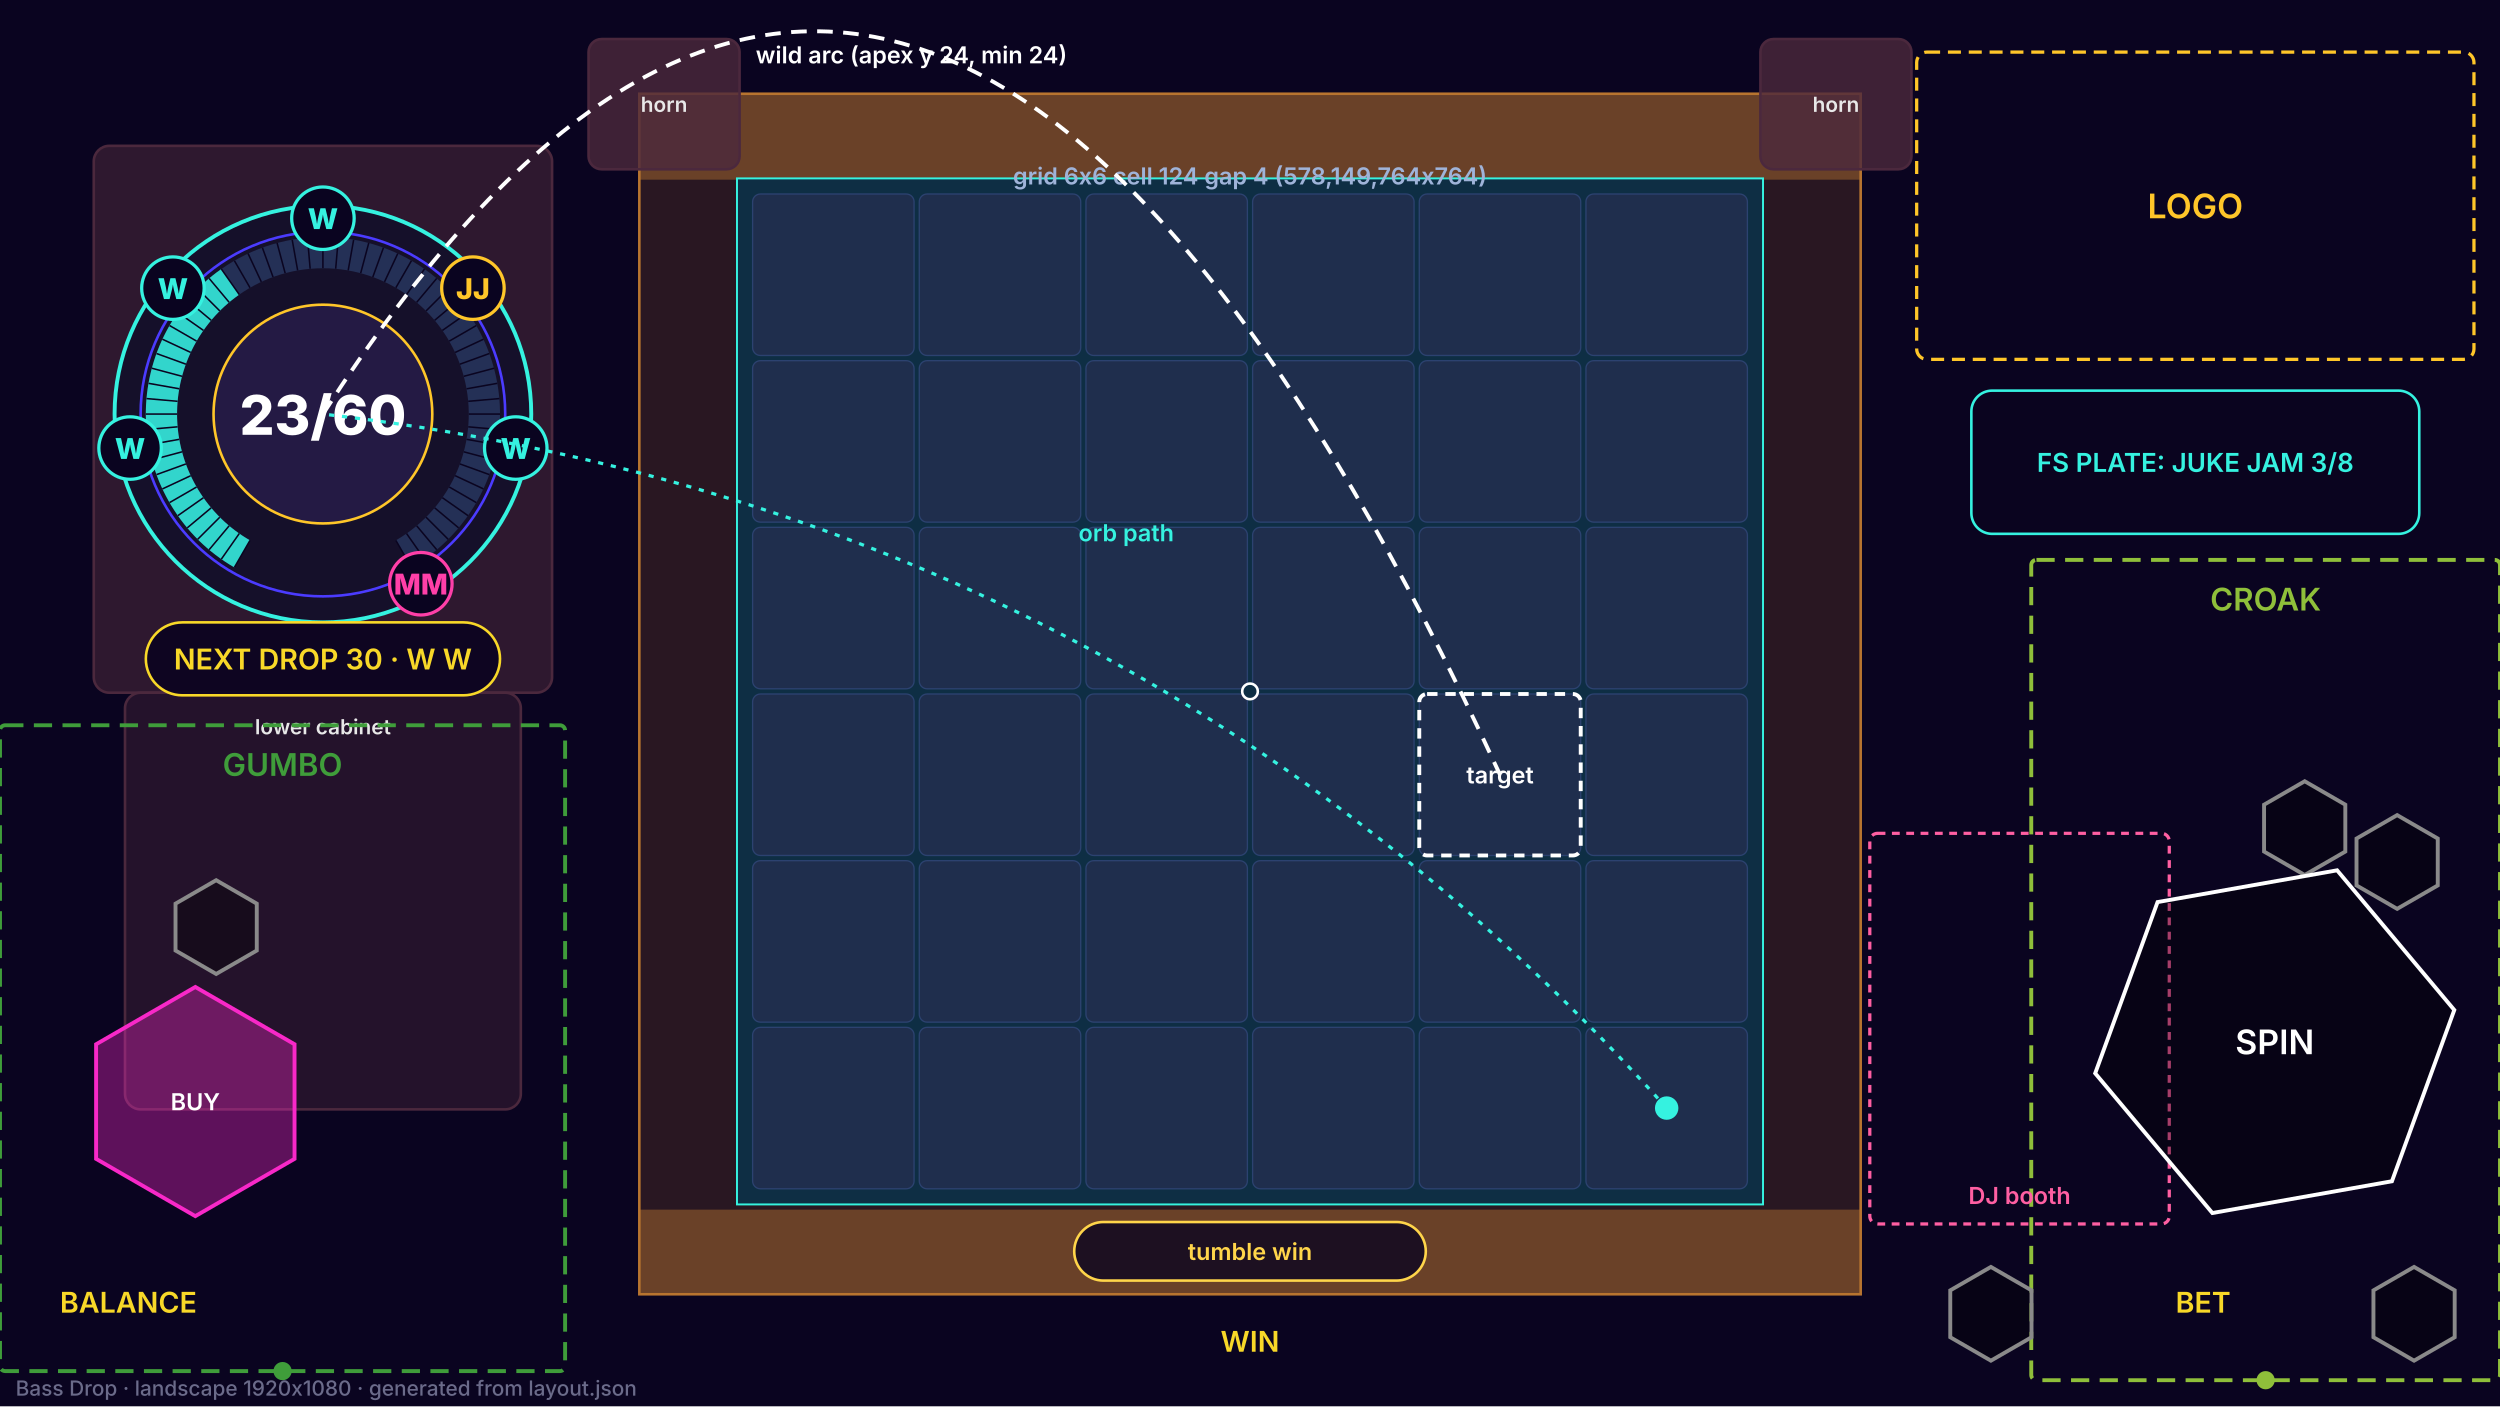
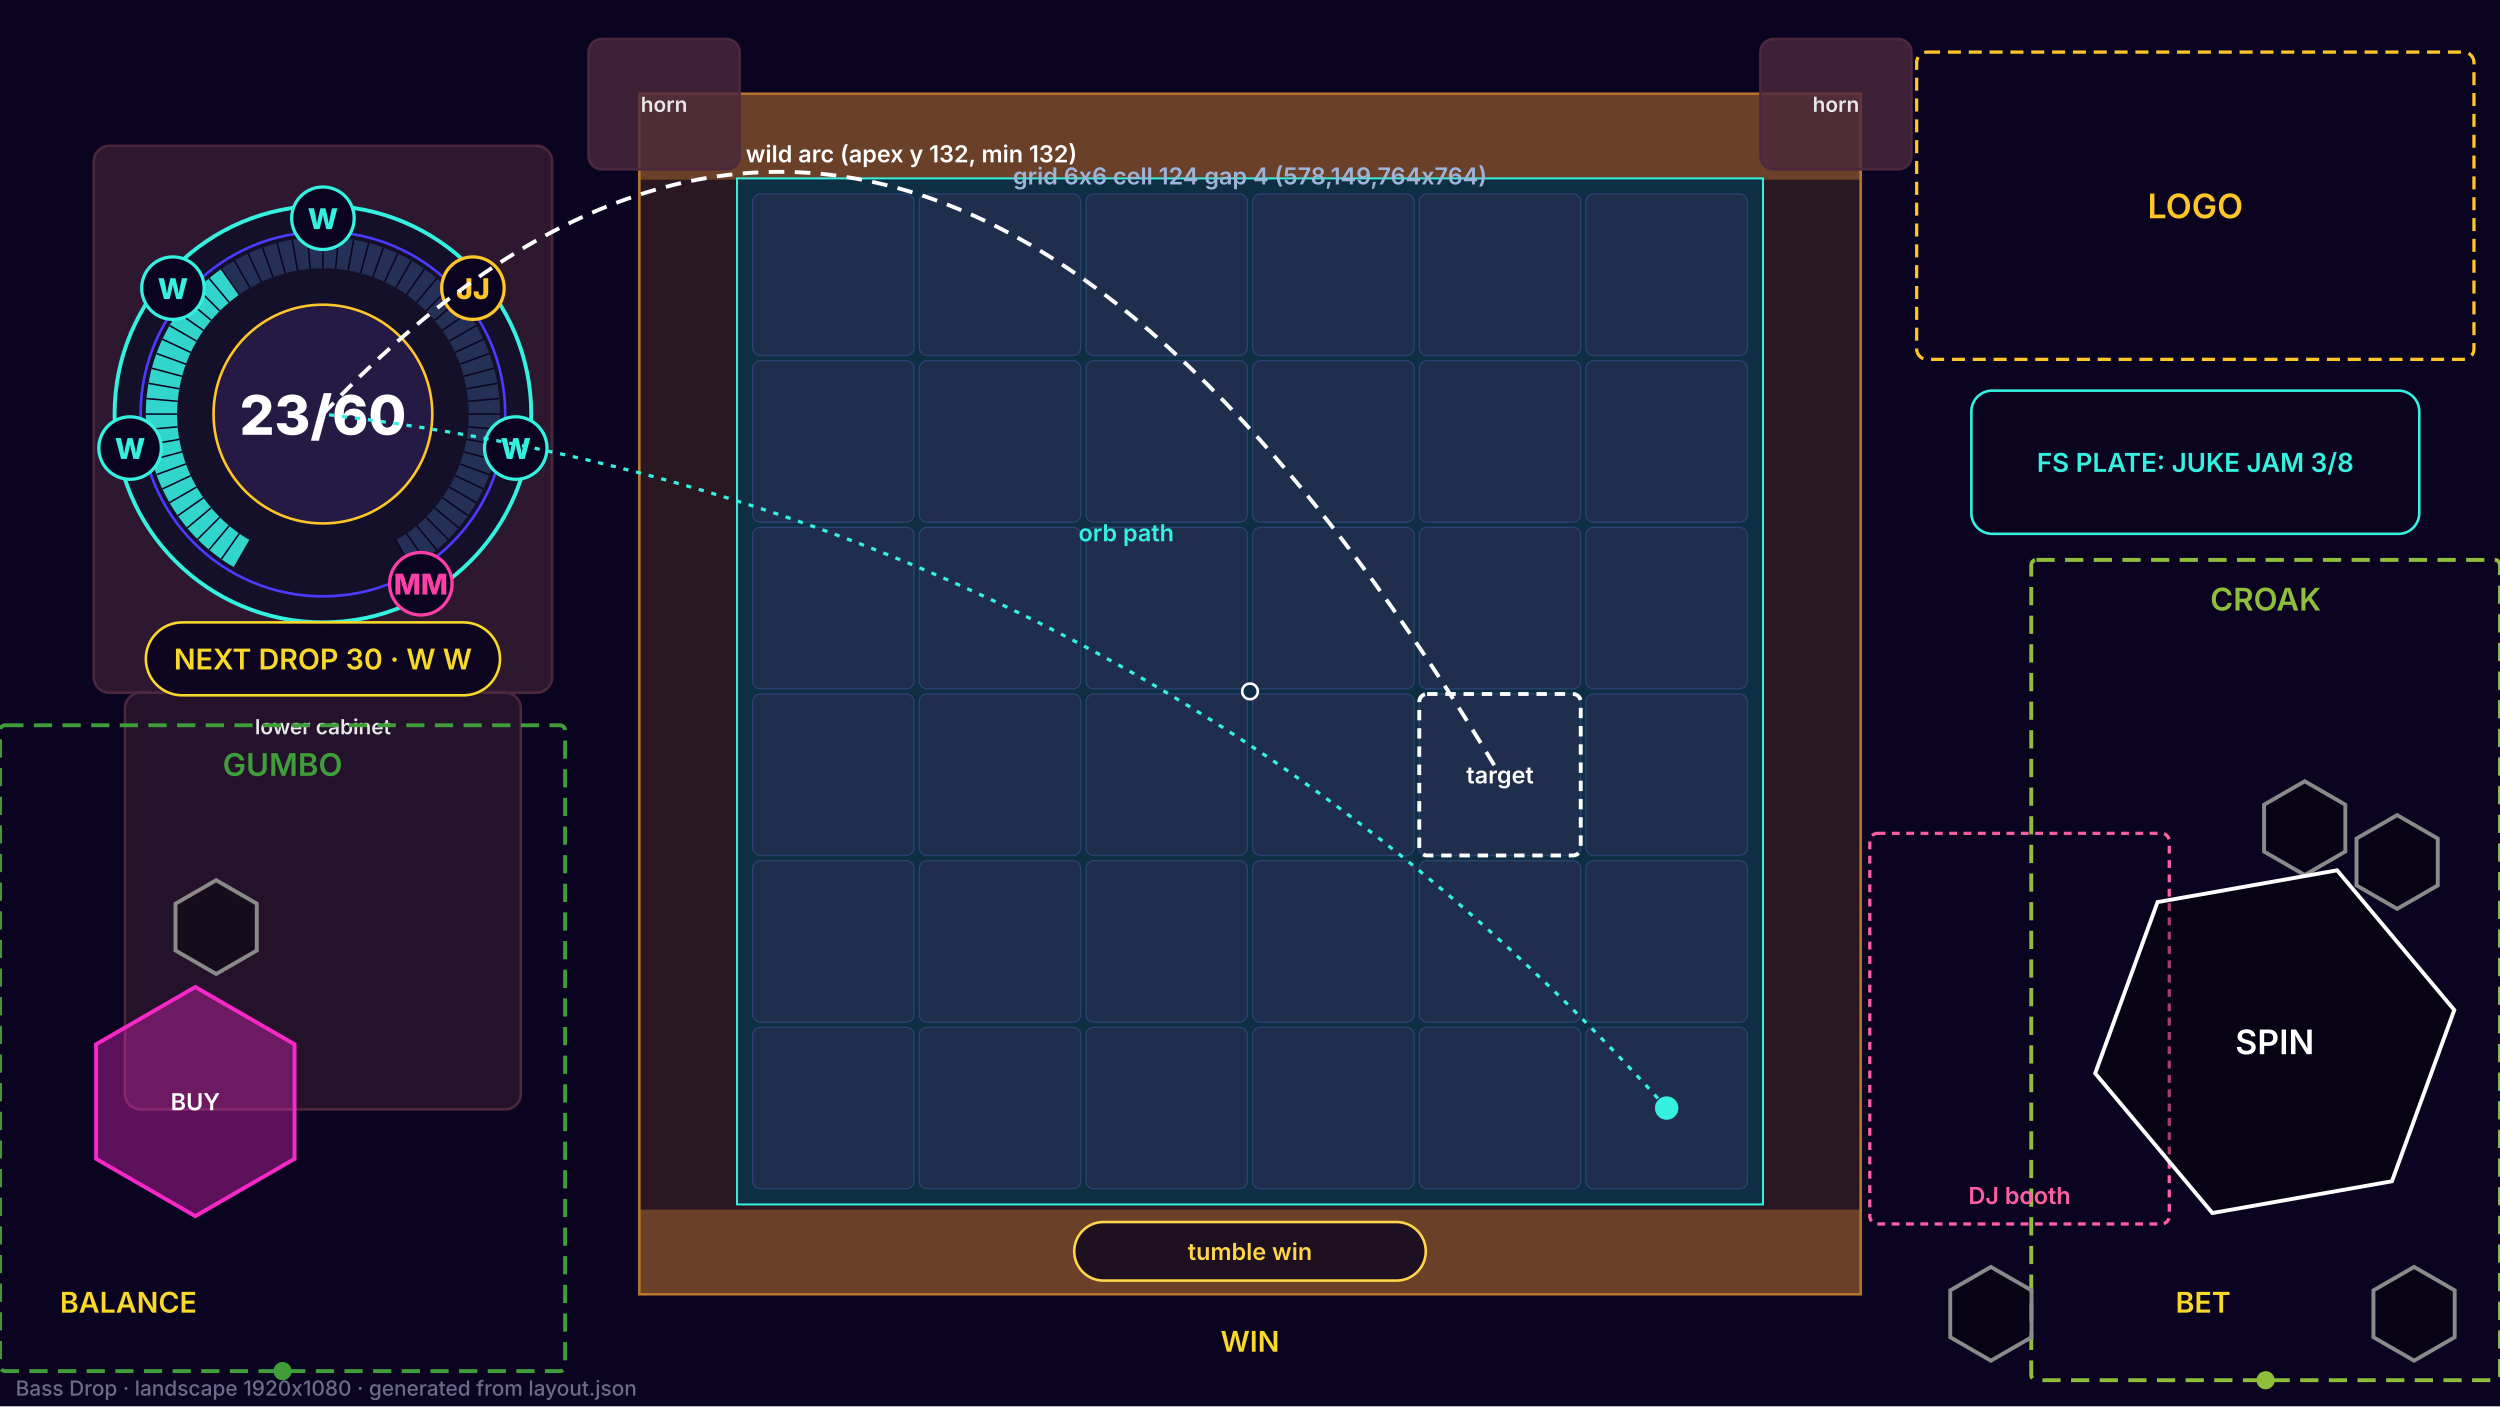
<svg xmlns="http://www.w3.org/2000/svg" viewBox="0 0 1920 1080" width="1920" height="1080">
  <rect width="1920" height="1080" fill="#0a0420" />
  <rect x="491" y="72" width="938" height="922" rx="0" fill="#b8742f" fill-opacity="0.18" stroke="#b8742f" stroke-width="2" />
  <rect x="491" y="72" width="938" height="66" rx="0" fill="#b8742f" fill-opacity="0.45" stroke="#b8742f" stroke-width="0" />
  <rect x="491" y="929" width="938" height="65" rx="0" fill="#b8742f" fill-opacity="0.45" stroke="#b8742f" stroke-width="0" />
  <rect x="566" y="137" width="788" height="788" rx="0" fill="#0c3149" fill-opacity="0.9" stroke="#35f2e0" stroke-width="1.5" />
  <rect x="578" y="149" width="124" height="124" rx="6.0" fill="#1f2e4d" fill-opacity="1" stroke="#2c4270" stroke-width="1" />
  <rect x="578" y="277" width="124" height="124" rx="6.0" fill="#1f2e4d" fill-opacity="1" stroke="#2c4270" stroke-width="1" />
  <rect x="578" y="405" width="124" height="124" rx="6.0" fill="#1f2e4d" fill-opacity="1" stroke="#2c4270" stroke-width="1" />
  <rect x="578" y="533" width="124" height="124" rx="6.0" fill="#1f2e4d" fill-opacity="1" stroke="#2c4270" stroke-width="1" />
  <rect x="578" y="661" width="124" height="124" rx="6.0" fill="#1f2e4d" fill-opacity="1" stroke="#2c4270" stroke-width="1" />
  <rect x="578" y="789" width="124" height="124" rx="6.0" fill="#1f2e4d" fill-opacity="1" stroke="#2c4270" stroke-width="1" />
  <rect x="706" y="149" width="124" height="124" rx="6.0" fill="#1f2e4d" fill-opacity="1" stroke="#2c4270" stroke-width="1" />
  <rect x="706" y="277" width="124" height="124" rx="6.0" fill="#1f2e4d" fill-opacity="1" stroke="#2c4270" stroke-width="1" />
  <rect x="706" y="405" width="124" height="124" rx="6.0" fill="#1f2e4d" fill-opacity="1" stroke="#2c4270" stroke-width="1" />
  <rect x="706" y="533" width="124" height="124" rx="6.0" fill="#1f2e4d" fill-opacity="1" stroke="#2c4270" stroke-width="1" />
  <rect x="706" y="661" width="124" height="124" rx="6.0" fill="#1f2e4d" fill-opacity="1" stroke="#2c4270" stroke-width="1" />
  <rect x="706" y="789" width="124" height="124" rx="6.0" fill="#1f2e4d" fill-opacity="1" stroke="#2c4270" stroke-width="1" />
  <rect x="834" y="149" width="124" height="124" rx="6.0" fill="#1f2e4d" fill-opacity="1" stroke="#2c4270" stroke-width="1" />
  <rect x="834" y="277" width="124" height="124" rx="6.0" fill="#1f2e4d" fill-opacity="1" stroke="#2c4270" stroke-width="1" />
  <rect x="834" y="405" width="124" height="124" rx="6.0" fill="#1f2e4d" fill-opacity="1" stroke="#2c4270" stroke-width="1" />
  <rect x="834" y="533" width="124" height="124" rx="6.0" fill="#1f2e4d" fill-opacity="1" stroke="#2c4270" stroke-width="1" />
  <rect x="834" y="661" width="124" height="124" rx="6.0" fill="#1f2e4d" fill-opacity="1" stroke="#2c4270" stroke-width="1" />
  <rect x="834" y="789" width="124" height="124" rx="6.0" fill="#1f2e4d" fill-opacity="1" stroke="#2c4270" stroke-width="1" />
  <rect x="962" y="149" width="124" height="124" rx="6.0" fill="#1f2e4d" fill-opacity="1" stroke="#2c4270" stroke-width="1" />
  <rect x="962" y="277" width="124" height="124" rx="6.0" fill="#1f2e4d" fill-opacity="1" stroke="#2c4270" stroke-width="1" />
  <rect x="962" y="405" width="124" height="124" rx="6.0" fill="#1f2e4d" fill-opacity="1" stroke="#2c4270" stroke-width="1" />
  <rect x="962" y="533" width="124" height="124" rx="6.0" fill="#1f2e4d" fill-opacity="1" stroke="#2c4270" stroke-width="1" />
  <rect x="962" y="661" width="124" height="124" rx="6.0" fill="#1f2e4d" fill-opacity="1" stroke="#2c4270" stroke-width="1" />
  <rect x="962" y="789" width="124" height="124" rx="6.0" fill="#1f2e4d" fill-opacity="1" stroke="#2c4270" stroke-width="1" />
  <rect x="1090" y="149" width="124" height="124" rx="6.0" fill="#1f2e4d" fill-opacity="1" stroke="#2c4270" stroke-width="1" />
  <rect x="1090" y="277" width="124" height="124" rx="6.0" fill="#1f2e4d" fill-opacity="1" stroke="#2c4270" stroke-width="1" />
  <rect x="1090" y="405" width="124" height="124" rx="6.0" fill="#1f2e4d" fill-opacity="1" stroke="#2c4270" stroke-width="1" />
  <rect x="1090" y="533" width="124" height="124" rx="6.0" fill="#1f2e4d" fill-opacity="1" stroke="#2c4270" stroke-width="1" />
  <rect x="1090" y="661" width="124" height="124" rx="6.0" fill="#1f2e4d" fill-opacity="1" stroke="#2c4270" stroke-width="1" />
  <rect x="1090" y="789" width="124" height="124" rx="6.0" fill="#1f2e4d" fill-opacity="1" stroke="#2c4270" stroke-width="1" />
  <rect x="1218" y="149" width="124" height="124" rx="6.0" fill="#1f2e4d" fill-opacity="1" stroke="#2c4270" stroke-width="1" />
  <rect x="1218" y="277" width="124" height="124" rx="6.0" fill="#1f2e4d" fill-opacity="1" stroke="#2c4270" stroke-width="1" />
  <rect x="1218" y="405" width="124" height="124" rx="6.0" fill="#1f2e4d" fill-opacity="1" stroke="#2c4270" stroke-width="1" />
  <rect x="1218" y="533" width="124" height="124" rx="6.0" fill="#1f2e4d" fill-opacity="1" stroke="#2c4270" stroke-width="1" />
  <rect x="1218" y="661" width="124" height="124" rx="6.0" fill="#1f2e4d" fill-opacity="1" stroke="#2c4270" stroke-width="1" />
  <rect x="1218" y="789" width="124" height="124" rx="6.0" fill="#1f2e4d" fill-opacity="1" stroke="#2c4270" stroke-width="1" />
  <text x="960.0" y="135.0" font-family="Inter,Arial,sans-serif" font-size="18" font-weight="600" fill="#9fb3d9" text-anchor="middle" dominant-baseline="middle">grid 6x6  cell 124 gap 4  (578,149,764x764)</text>
  <rect x="1090" y="533" width="124" height="124" rx="6.0" fill="none" fill-opacity="1.0" stroke="#ffffff" stroke-width="3.0" stroke-dasharray="8.0,6.0" />
  <text x="1152.0" y="595.0" font-family="Inter,Arial,sans-serif" font-size="18" font-weight="600" fill="#ffffff" text-anchor="middle" dominant-baseline="middle">target</text>
  <rect x="452" y="30" width="116" height="100" rx="10" fill="#4b283d" fill-opacity="0.8" stroke="#4b283d" stroke-width="2" />
  <text x="510.0" y="80.0" font-family="Inter,Arial,sans-serif" font-size="16" font-weight="600" fill="#e8e8e8" text-anchor="middle" dominant-baseline="middle">horn</text>
  <rect x="1352" y="30" width="116" height="100" rx="10" fill="#4b283d" fill-opacity="0.8" stroke="#4b283d" stroke-width="2" />
  <text x="1410.0" y="80.0" font-family="Inter,Arial,sans-serif" font-size="16" font-weight="600" fill="#e8e8e8" text-anchor="middle" dominant-baseline="middle">horn</text>
  <rect x="1472" y="40" width="428" height="236" rx="8" fill="none" fill-opacity="1.0" stroke="#ffc629" stroke-width="2.5" stroke-dasharray="10,6" />
  <text x="1686.0" y="158.0" font-family="Inter,Arial,sans-serif" font-size="26" font-weight="600" fill="#ffc629" text-anchor="middle" dominant-baseline="middle">LOGO</text>
  <rect x="72" y="112" width="352" height="420" rx="12" fill="#4b283d" fill-opacity="0.55" stroke="#4b283d" stroke-width="2" />
  <rect x="96" y="532" width="304" height="320" rx="12" fill="#4b283d" fill-opacity="0.4" stroke="#4b283d" stroke-width="2" />
  <text x="248.0" y="558" font-family="Inter,Arial,sans-serif" font-size="16" font-weight="600" fill="#e8e8e8" text-anchor="middle" dominant-baseline="middle">lower cabinet</text>
  <rect x="0" y="557" width="434" height="496" rx="4" fill="none" fill-opacity="1.0" stroke="#3f9d3a" stroke-width="3" stroke-dasharray="14,8" />
  <text x="217.0" y="587" font-family="Inter,Arial,sans-serif" font-size="24" font-weight="600" fill="#3f9d3a" text-anchor="middle" dominant-baseline="middle">GUMBO</text>
  <circle cx="217" cy="1053" r="7" fill="#3f9d3a" />
  <rect x="1560" y="430" width="360" height="630" rx="4" fill="none" fill-opacity="1.0" stroke="#8fbf3a" stroke-width="3" stroke-dasharray="14,8" />
  <text x="1740.0" y="460" font-family="Inter,Arial,sans-serif" font-size="24" font-weight="600" fill="#8fbf3a" text-anchor="middle" dominant-baseline="middle">CROAK</text>
  <circle cx="1740" cy="1060" r="7" fill="#8fbf3a" />
  <rect x="1436" y="640" width="230" height="300" rx="6" fill="none" fill-opacity="1.0" stroke="#ff5fa2" stroke-width="2.5" stroke-dasharray="6,5" />
  <text x="1551.0" y="918" font-family="Inter,Arial,sans-serif" font-size="18" font-weight="600" fill="#ff5fa2" text-anchor="middle" dominant-baseline="middle">DJ booth</text>
  <circle cx="248" cy="318" r="160.0" fill="#15102a" stroke="#35f2e0" stroke-width="3.0" />
  <circle cx="248" cy="318" r="140.0" fill="none" stroke="#4b3bff" stroke-width="2.0" />
  <path d="M186.0,425.4 A124.0,124.0 0 1 1 310.0,425.4" fill="none" stroke="#243056" stroke-width="24.0" />
  <path d="M186.0,425.4 A124.0,124.0 0 0 1 176.9,216.4" fill="none" stroke="#35f2e0" stroke-opacity="0.85" stroke-width="24.0" />
  <line x1="192.0" y1="415.0" x2="180.0" y2="435.8" stroke="#0a0420" stroke-width="1.2" />
  <line x1="183.8" y1="409.7" x2="170.0" y2="429.4" stroke="#0a0420" stroke-width="1.2" />
  <line x1="176.0" y1="403.8" x2="160.6" y2="422.2" stroke="#0a0420" stroke-width="1.2" />
  <line x1="168.8" y1="397.2" x2="151.8" y2="414.2" stroke="#0a0420" stroke-width="1.2" />
  <line x1="162.2" y1="390.0" x2="143.8" y2="405.4" stroke="#0a0420" stroke-width="1.2" />
  <line x1="156.3" y1="382.2" x2="136.6" y2="396.0" stroke="#0a0420" stroke-width="1.2" />
  <line x1="151.0" y1="374.0" x2="130.2" y2="386.0" stroke="#0a0420" stroke-width="1.2" />
  <line x1="146.5" y1="365.3" x2="124.7" y2="375.5" stroke="#0a0420" stroke-width="1.2" />
  <line x1="142.8" y1="356.3" x2="120.2" y2="364.5" stroke="#0a0420" stroke-width="1.2" />
  <line x1="139.8" y1="347.0" x2="116.6" y2="353.2" stroke="#0a0420" stroke-width="1.2" />
  <line x1="137.7" y1="337.4" x2="114.1" y2="341.6" stroke="#0a0420" stroke-width="1.2" />
  <line x1="136.4" y1="327.8" x2="112.5" y2="329.9" stroke="#0a0420" stroke-width="1.2" />
  <line x1="136.0" y1="318.0" x2="112.0" y2="318.0" stroke="#0a0420" stroke-width="1.2" />
  <line x1="136.4" y1="308.2" x2="112.5" y2="306.1" stroke="#0a0420" stroke-width="1.2" />
  <line x1="137.7" y1="298.6" x2="114.1" y2="294.4" stroke="#0a0420" stroke-width="1.2" />
  <line x1="139.8" y1="289.0" x2="116.6" y2="282.8" stroke="#0a0420" stroke-width="1.2" />
  <line x1="142.8" y1="279.7" x2="120.2" y2="271.5" stroke="#0a0420" stroke-width="1.2" />
  <line x1="146.5" y1="270.7" x2="124.7" y2="260.5" stroke="#0a0420" stroke-width="1.2" />
  <line x1="151.0" y1="262.0" x2="130.2" y2="250.0" stroke="#0a0420" stroke-width="1.2" />
  <line x1="156.3" y1="253.8" x2="136.6" y2="240.0" stroke="#0a0420" stroke-width="1.2" />
  <line x1="162.2" y1="246.0" x2="143.8" y2="230.6" stroke="#0a0420" stroke-width="1.2" />
  <line x1="168.8" y1="238.8" x2="151.8" y2="221.8" stroke="#0a0420" stroke-width="1.2" />
  <line x1="176.0" y1="232.2" x2="160.6" y2="213.8" stroke="#0a0420" stroke-width="1.2" />
  <line x1="183.8" y1="226.3" x2="170.0" y2="206.6" stroke="#0a0420" stroke-width="1.2" />
  <line x1="192.0" y1="221.0" x2="180.0" y2="200.2" stroke="#0a0420" stroke-width="1.2" />
  <line x1="200.7" y1="216.5" x2="190.5" y2="194.7" stroke="#0a0420" stroke-width="1.2" />
  <line x1="209.7" y1="212.8" x2="201.5" y2="190.2" stroke="#0a0420" stroke-width="1.2" />
  <line x1="219.0" y1="209.8" x2="212.8" y2="186.6" stroke="#0a0420" stroke-width="1.2" />
  <line x1="228.6" y1="207.7" x2="224.4" y2="184.1" stroke="#0a0420" stroke-width="1.2" />
  <line x1="238.2" y1="206.4" x2="236.1" y2="182.5" stroke="#0a0420" stroke-width="1.2" />
  <line x1="248.0" y1="206.0" x2="248.0" y2="182.0" stroke="#0a0420" stroke-width="1.2" />
  <line x1="257.8" y1="206.4" x2="259.9" y2="182.5" stroke="#0a0420" stroke-width="1.2" />
  <line x1="267.4" y1="207.7" x2="271.6" y2="184.1" stroke="#0a0420" stroke-width="1.2" />
  <line x1="277.0" y1="209.8" x2="283.2" y2="186.6" stroke="#0a0420" stroke-width="1.2" />
  <line x1="286.3" y1="212.8" x2="294.5" y2="190.2" stroke="#0a0420" stroke-width="1.2" />
  <line x1="295.3" y1="216.5" x2="305.5" y2="194.7" stroke="#0a0420" stroke-width="1.2" />
  <line x1="304.0" y1="221.0" x2="316.0" y2="200.2" stroke="#0a0420" stroke-width="1.2" />
  <line x1="312.2" y1="226.3" x2="326.0" y2="206.6" stroke="#0a0420" stroke-width="1.2" />
  <line x1="320.0" y1="232.2" x2="335.4" y2="213.8" stroke="#0a0420" stroke-width="1.2" />
  <line x1="327.2" y1="238.8" x2="344.2" y2="221.8" stroke="#0a0420" stroke-width="1.2" />
  <line x1="333.8" y1="246.0" x2="352.2" y2="230.6" stroke="#0a0420" stroke-width="1.2" />
  <line x1="339.7" y1="253.8" x2="359.4" y2="240.0" stroke="#0a0420" stroke-width="1.2" />
  <line x1="345.0" y1="262.0" x2="365.8" y2="250.0" stroke="#0a0420" stroke-width="1.2" />
  <line x1="349.5" y1="270.7" x2="371.3" y2="260.5" stroke="#0a0420" stroke-width="1.2" />
  <line x1="353.2" y1="279.7" x2="375.8" y2="271.5" stroke="#0a0420" stroke-width="1.2" />
  <line x1="356.2" y1="289.0" x2="379.4" y2="282.8" stroke="#0a0420" stroke-width="1.2" />
  <line x1="358.3" y1="298.6" x2="381.9" y2="294.4" stroke="#0a0420" stroke-width="1.2" />
  <line x1="359.6" y1="308.2" x2="383.5" y2="306.1" stroke="#0a0420" stroke-width="1.2" />
  <line x1="360.0" y1="318.0" x2="384.0" y2="318.0" stroke="#0a0420" stroke-width="1.2" />
  <line x1="359.6" y1="327.8" x2="383.5" y2="329.9" stroke="#0a0420" stroke-width="1.2" />
  <line x1="358.3" y1="337.4" x2="381.9" y2="341.6" stroke="#0a0420" stroke-width="1.2" />
  <line x1="356.2" y1="347.0" x2="379.4" y2="353.2" stroke="#0a0420" stroke-width="1.2" />
  <line x1="353.2" y1="356.3" x2="375.8" y2="364.5" stroke="#0a0420" stroke-width="1.2" />
  <line x1="349.5" y1="365.3" x2="371.3" y2="375.5" stroke="#0a0420" stroke-width="1.2" />
  <line x1="345.0" y1="374.0" x2="365.8" y2="386.0" stroke="#0a0420" stroke-width="1.2" />
  <line x1="339.7" y1="382.2" x2="359.4" y2="396.0" stroke="#0a0420" stroke-width="1.2" />
  <line x1="333.8" y1="390.0" x2="352.2" y2="405.4" stroke="#0a0420" stroke-width="1.2" />
  <line x1="327.2" y1="397.2" x2="344.2" y2="414.2" stroke="#0a0420" stroke-width="1.2" />
  <line x1="320.0" y1="403.8" x2="335.4" y2="422.2" stroke="#0a0420" stroke-width="1.2" />
  <line x1="312.2" y1="409.7" x2="326.0" y2="429.4" stroke="#0a0420" stroke-width="1.2" />
  <line x1="304.0" y1="415.0" x2="316.0" y2="435.8" stroke="#0a0420" stroke-width="1.2" />
  <circle cx="248" cy="318" r="84.0" fill="#241a44" stroke="#ffc629" stroke-width="2.0" />
  <text x="248" y="318" font-family="Inter,Arial,sans-serif" font-size="42" font-weight="800" fill="#ffffff" text-anchor="middle" dominant-baseline="middle">23/60</text>
  <circle cx="99.9" cy="344.1" r="24.0" fill="#0a0420" stroke="#35f2e0" stroke-width="2.5" />
  <text x="99.885" y="344.117" font-family="Inter,Arial,sans-serif" font-size="22" font-weight="800" fill="#35f2e0" text-anchor="middle" dominant-baseline="middle">W</text>
  <circle cx="132.8" cy="221.3" r="24.0" fill="#0a0420" stroke="#35f2e0" stroke-width="2.5" />
  <text x="132.787" y="221.325" font-family="Inter,Arial,sans-serif" font-size="22" font-weight="800" fill="#35f2e0" text-anchor="middle" dominant-baseline="middle">W</text>
  <circle cx="248.0" cy="167.6" r="24.0" fill="#0a0420" stroke="#35f2e0" stroke-width="2.5" />
  <text x="248.0" y="167.6" font-family="Inter,Arial,sans-serif" font-size="22" font-weight="800" fill="#35f2e0" text-anchor="middle" dominant-baseline="middle">W</text>
  <circle cx="363.2" cy="221.3" r="24.0" fill="#0a0420" stroke="#ffc629" stroke-width="2.5" />
  <text x="363.213" y="221.325" font-family="Inter,Arial,sans-serif" font-size="22" font-weight="800" fill="#ffc629" text-anchor="middle" dominant-baseline="middle">JJ</text>
  <circle cx="396.1" cy="344.1" r="24.0" fill="#0a0420" stroke="#35f2e0" stroke-width="2.5" />
  <text x="396.115" y="344.117" font-family="Inter,Arial,sans-serif" font-size="22" font-weight="800" fill="#35f2e0" text-anchor="middle" dominant-baseline="middle">W</text>
  <circle cx="323.2" cy="448.3" r="24.0" fill="#0a0420" stroke="#ff3fa8" stroke-width="2.5" />
  <text x="323.2" y="448.25" font-family="Inter,Arial,sans-serif" font-size="22" font-weight="800" fill="#ff3fa8" text-anchor="middle" dominant-baseline="middle">MM</text>
  <rect x="112" y="478" width="272" height="56" rx="28.0" fill="#0a0420" fill-opacity="0.9" stroke="#f8d828" stroke-width="2" />
  <text x="248.0" y="506.0" font-family="Inter,Arial,sans-serif" font-size="22" font-weight="600" fill="#f8d828" text-anchor="middle" dominant-baseline="middle">NEXT DROP 30 · W W</text>
  <rect x="1514" y="300" width="344" height="110" rx="16" fill="#0a0420" fill-opacity="0.8" stroke="#35f2e0" stroke-width="2" />
  <text x="1686.0" y="355.0" font-family="Inter,Arial,sans-serif" font-size="20" font-weight="600" fill="#35f2e0" text-anchor="middle" dominant-baseline="middle">FS PLATE: JUKE JAM 3/8</text>
-   <path d="M248,318 Q700.0,-385.7 1152.0,595.0" fill="none" stroke="#ffffff" stroke-width="3.0" stroke-dasharray="12.0,8.0" />
-   <text x="700.0" y="42.0" font-family="Inter,Arial,sans-serif" font-size="18" font-weight="600" fill="#ffffff" text-anchor="middle" dominant-baseline="middle">wild arc (apex y 24, min 24)</text>
+   <path d="M248,318 Q700.0,-161.5 1152.0,595.0" fill="none" stroke="#ffffff" stroke-width="3.0" stroke-dasharray="12.0,8.0" />
+   <text x="700.0" y="118.0" font-family="Inter,Arial,sans-serif" font-size="18" font-weight="600" fill="#ffffff" text-anchor="middle" dominant-baseline="middle">wild arc (apex y 132, min 132)</text>
  <path d="M1280.0,851.0 Q865.0,389.0 248,318" fill="none" stroke="#35f2e0" stroke-width="2.5" stroke-dasharray="4.0,6.0" />
  <circle cx="1280.0" cy="851.0" r="9.0" fill="#35f2e0" />
  <text x="864.955" y="409.031" font-family="Inter,Arial,sans-serif" font-size="18" font-weight="600" fill="#35f2e0" text-anchor="middle" dominant-baseline="middle">orb path</text>
  <rect x="825.0" y="938.5" width="270.0" height="45.0" rx="22.5" fill="#0a0420" fill-opacity="0.8" stroke="#ffd54a" stroke-width="2" />
  <text x="960" y="961" font-family="Inter,Arial,sans-serif" font-size="18" font-weight="600" fill="#ffd54a" text-anchor="middle" dominant-baseline="middle">tumble win</text>
  <polygon points="1801.2,654.0 1770.0,672.0 1738.8,654.0 1738.8,618.0 1770.0,600.0 1801.2,618.0" fill="#000000" fill-opacity="0.35" stroke="#8a8a8a" stroke-width="3" />
  <polygon points="1872.2,680.0 1841.0,698.0 1809.8,680.0 1809.8,644.0 1841.0,626.0 1872.2,644.0" fill="#000000" fill-opacity="0.35" stroke="#8a8a8a" stroke-width="3" />
  <polygon points="197.2,730.0 166.0,748.0 134.8,730.0 134.8,694.0 166.0,676.0 197.2,694.0" fill="#000000" fill-opacity="0.35" stroke="#8a8a8a" stroke-width="3" />
  <polygon points="1560.2,1027.0 1529.0,1045.0 1497.8,1027.0 1497.8,991.0 1529.0,973.0 1560.2,991.0" fill="#000000" fill-opacity="0.35" stroke="#8a8a8a" stroke-width="3" />
  <polygon points="1885.2,1027.0 1854.0,1045.0 1822.8,1027.0 1822.8,991.0 1854.0,973.0 1885.2,991.0" fill="#000000" fill-opacity="0.35" stroke="#8a8a8a" stroke-width="3" />
  <polygon points="226.2,890.0 150.0,934.0 73.8,890.0 73.8,802.0 150.0,758.0 226.2,802.0" fill="#f828c8" fill-opacity="0.35" stroke="#f828c8" stroke-width="3" />
  <text x="150" y="846" font-family="Inter,Arial,sans-serif" font-size="18" font-weight="600" fill="#ffffff" text-anchor="middle" dominant-baseline="middle">BUY</text>
  <polygon points="1837.0,907.2 1699.1,931.6 1609.1,824.3 1657.0,692.8 1794.9,668.4 1884.9,775.7" fill="#000000" fill-opacity="0.35" stroke="#ffffff" stroke-width="3" />
  <text x="1747" y="800" font-family="Inter,Arial,sans-serif" font-size="26" font-weight="600" fill="#ffffff" text-anchor="middle" dominant-baseline="middle">SPIN</text>
  <text x="46" y="1000" font-family="Inter,Arial,sans-serif" font-size="22" font-weight="600" fill="#f8d828" text-anchor="start" dominant-baseline="middle">BALANCE</text>
  <text x="1692" y="1000" font-family="Inter,Arial,sans-serif" font-size="22" font-weight="600" fill="#f8d828" text-anchor="middle" dominant-baseline="middle">BET</text>
  <text x="960" y="1030" font-family="Inter,Arial,sans-serif" font-size="22" font-weight="600" fill="#f8d828" text-anchor="middle" dominant-baseline="middle">WIN</text>
  <circle cx="960" cy="531" r="6" fill="none" stroke="#ffffff" stroke-width="2" />
  <text x="12" y="1066" font-family="Inter,Arial,sans-serif" font-size="16" font-weight="500" fill="#6b6b8a" text-anchor="start" dominant-baseline="middle">Bass Drop · landscape 1920x1080 · generated from layout.json</text>
</svg>
